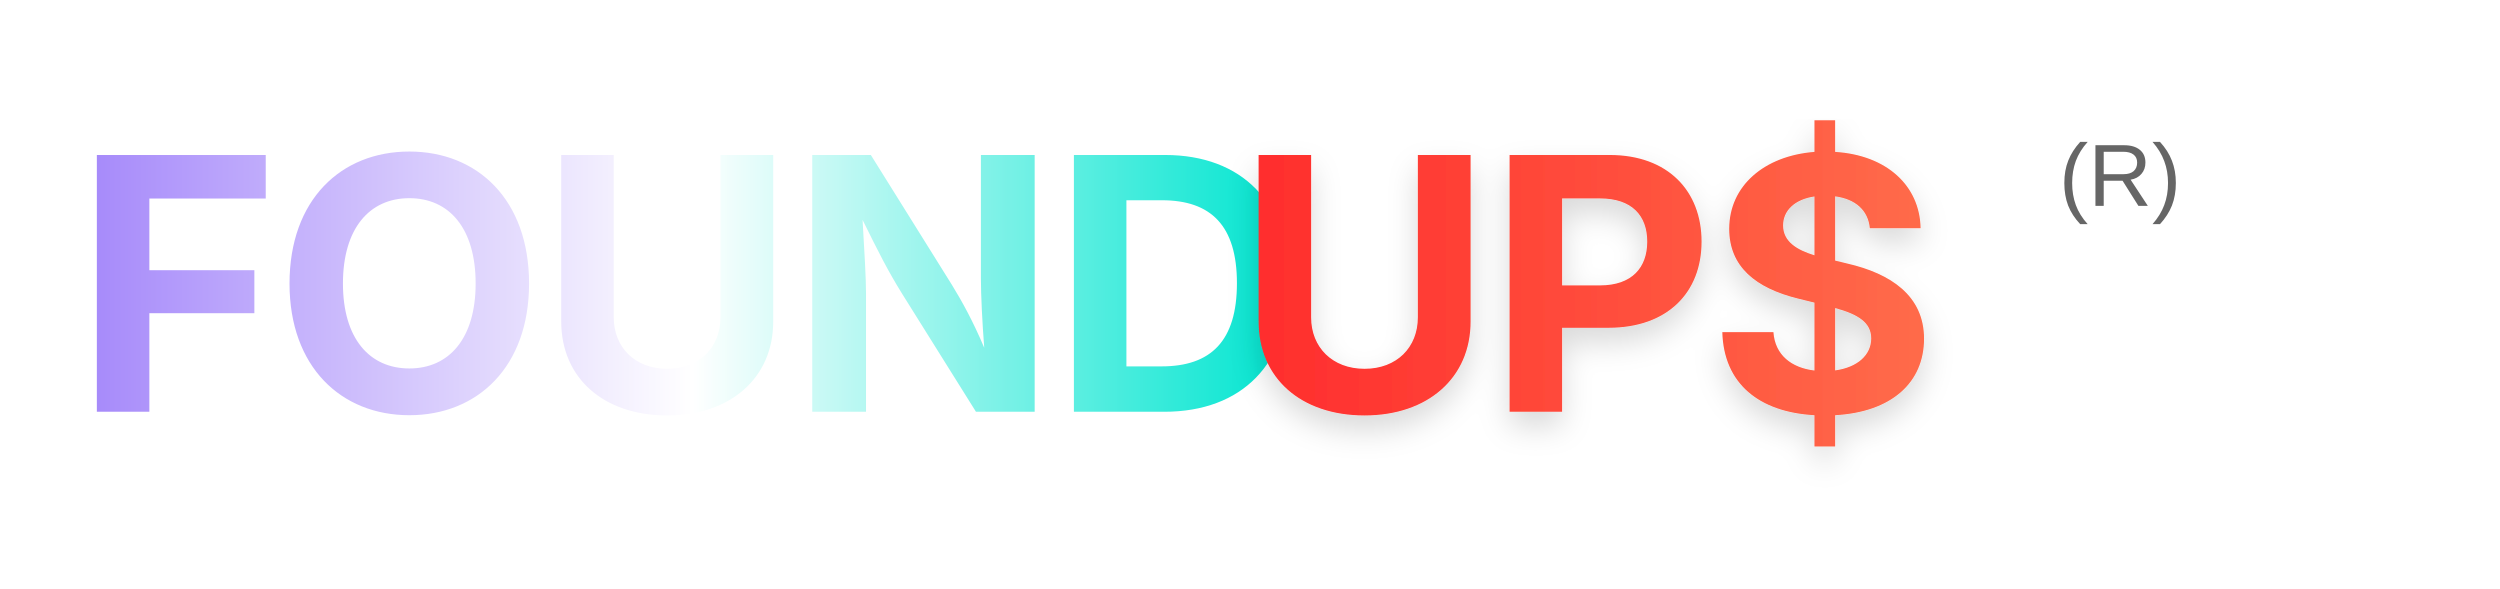
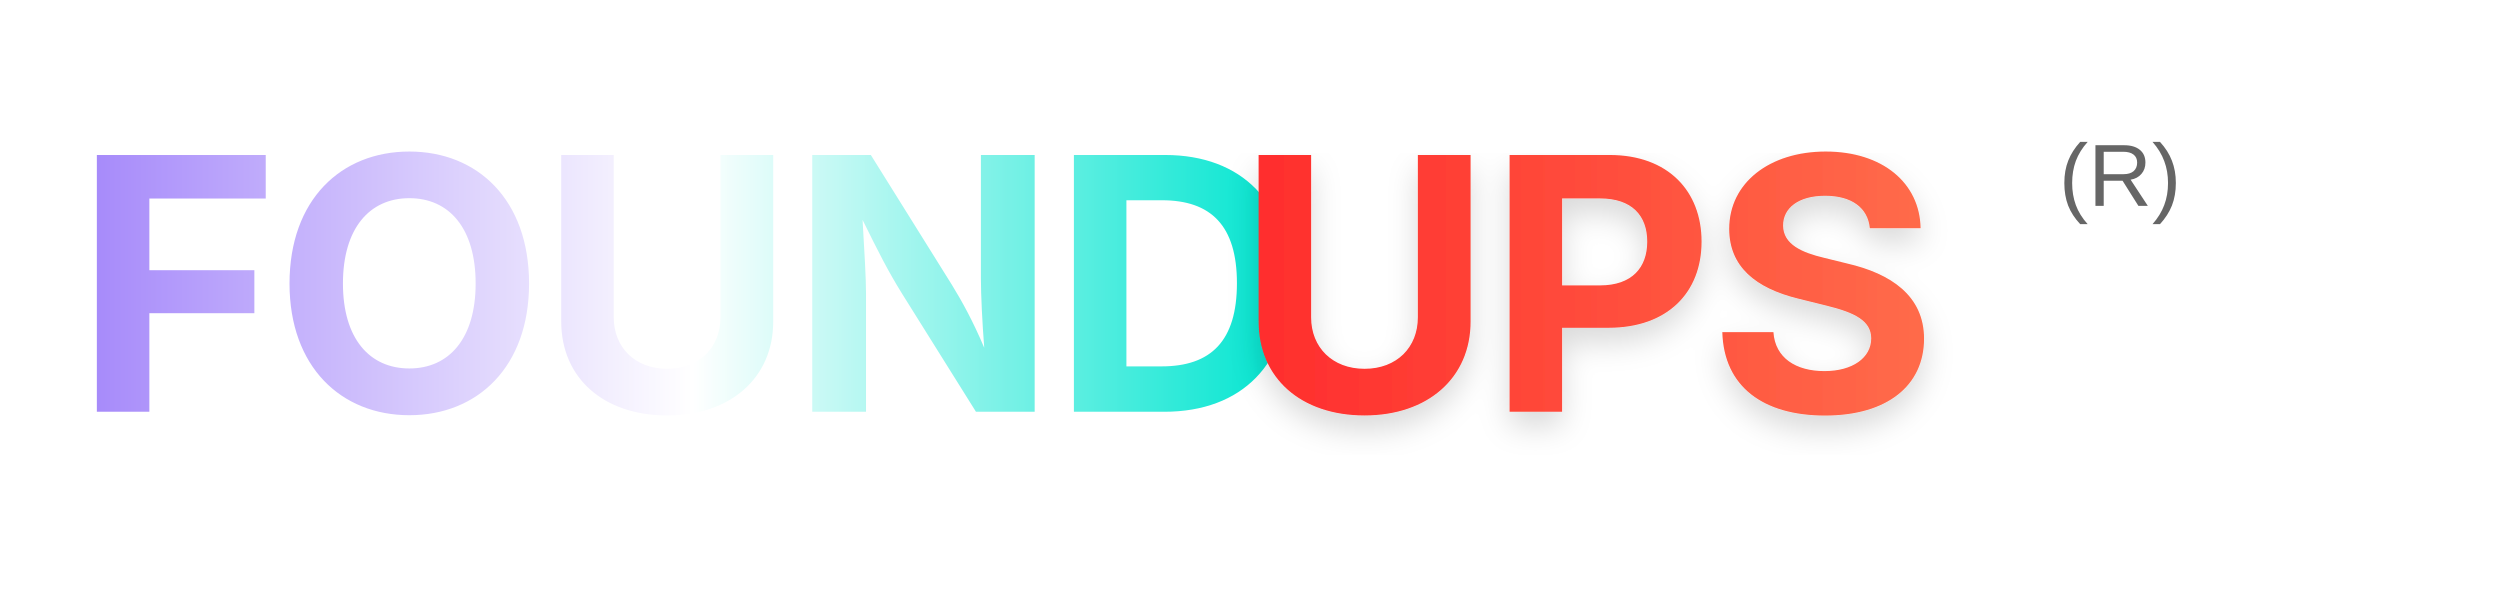
<svg xmlns="http://www.w3.org/2000/svg" viewBox="0 0 340 80" width="340" height="80">
  <defs>
    <linearGradient id="foundGradient" x1="0%" y1="0%" x2="100%" y2="0%">
      <stop offset="0%" style="stop-color:#a78bfa" />
      <stop offset="50%" style="stop-color:#ffffff" />
      <stop offset="100%" style="stop-color:#00e5d0" />
    </linearGradient>
    <linearGradient id="upsGradient" x1="0%" y1="0%" x2="100%" y2="0%">
      <stop offset="0%" style="stop-color:#ff2d2d" />
      <stop offset="100%" style="stop-color:#ff6b4a" />
    </linearGradient>
    <filter id="shadow" x="-5%" y="-5%" width="110%" height="120%">
      <feDropShadow dx="0" dy="2" stdDeviation="2" flood-opacity="0.15" />
    </filter>
  </defs>
  <text x="10" y="56" font-family="'Inter', 'Segoe UI', system-ui, sans-serif" font-size="48" font-weight="700" fill="url(#foundGradient)" letter-spacing="-1">FOUND</text>
-   <text x="168" y="56" font-family="'Inter', 'Segoe UI', system-ui, sans-serif" font-size="48" font-weight="700" fill="url(#upsGradient)" filter="url(#shadow)" letter-spacing="-1">UP$</text>
+   <text x="168" y="56" font-family="'Inter', 'Segoe UI', system-ui, sans-serif" font-size="48" font-weight="700" fill="url(#upsGradient)" filter="url(#shadow)" letter-spacing="-1">UPS</text>
  <text x="280" y="28" font-family="Arial, sans-serif" font-size="12" fill="#666">(R)</text>
</svg>
